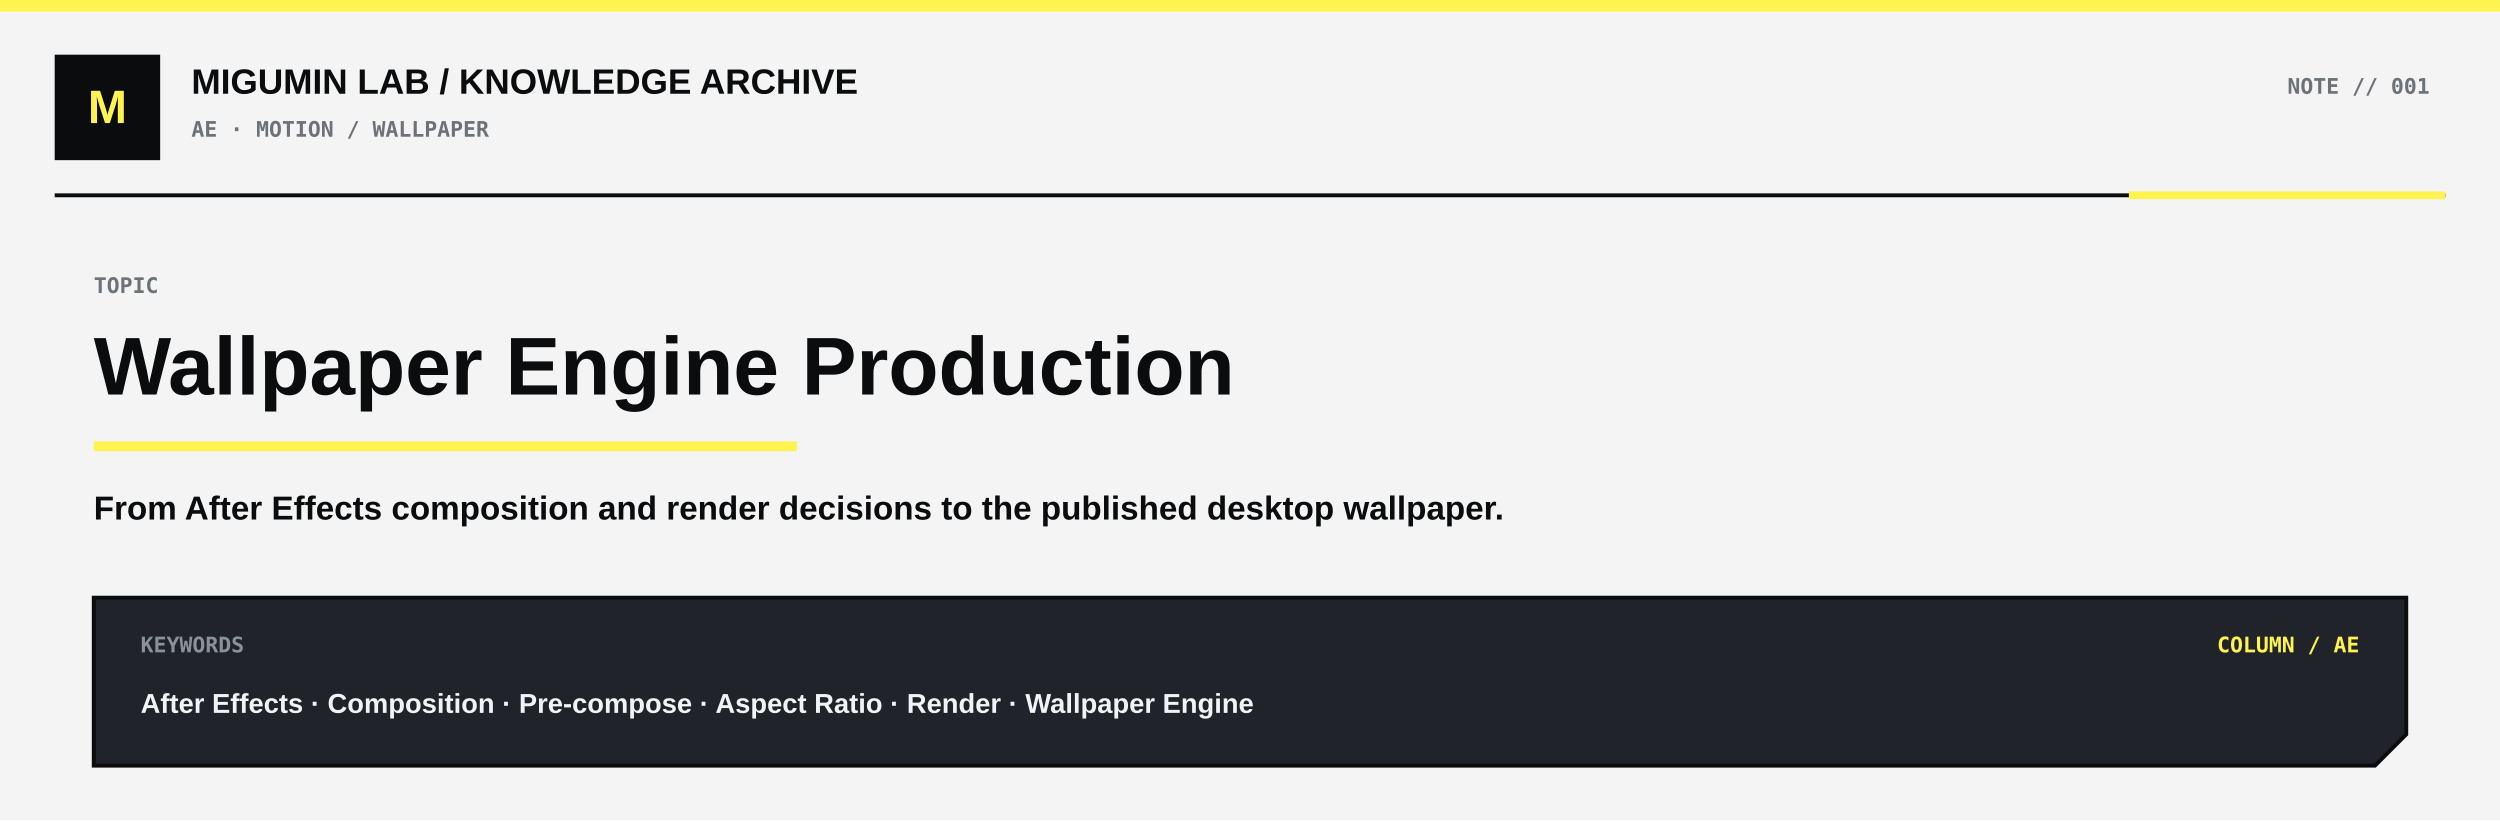
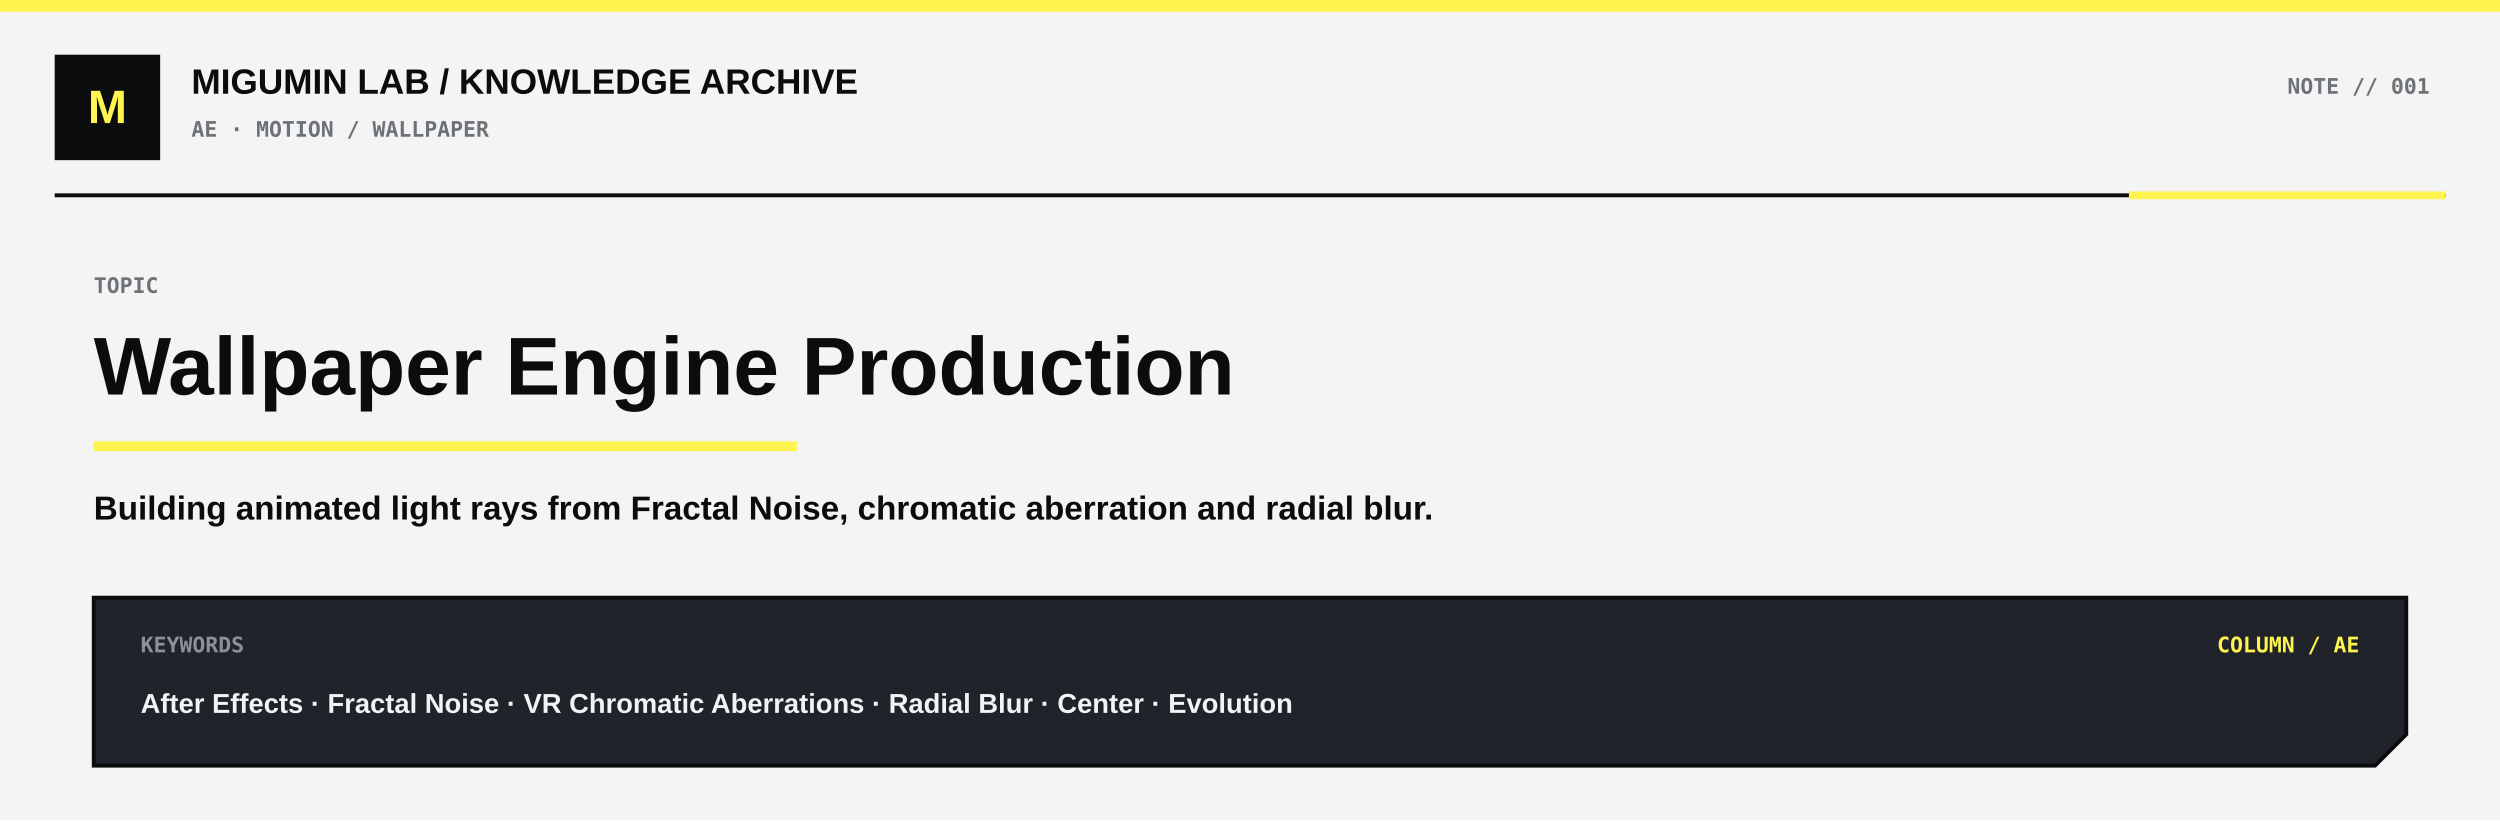
<svg xmlns="http://www.w3.org/2000/svg" width="1280" height="420" viewBox="0 0 1280 420" role="img" aria-label="After Effects Wallpaper Engine Production">
  <rect width="1280" height="420" fill="#F4F4F4" />
  <rect x="0" y="0" width="1280" height="6" fill="#FFF44F" />
  <rect x="28" y="28" width="54" height="54" fill="#0B0C0E" />
  <text x="55" y="63" text-anchor="middle" font-family="Arial, sans-serif" font-size="24" font-weight="900" fill="#FFF44F">M</text>
  <text x="98" y="48" font-family="Arial, sans-serif" font-size="18" font-weight="900" fill="#0B0C0E">MIGUMIN LAB / KNOWLEDGE ARCHIVE</text>
  <text x="98" y="70" font-family="monospace" font-size="11" font-weight="700" fill="#6D7278">AE · MOTION / WALLPAPER</text>
  <text x="1244" y="48" text-anchor="end" font-family="monospace" font-size="11" font-weight="700" fill="#6D7278">NOTE // 001</text>
  <line x1="28" y1="100" x2="1252" y2="100" stroke="#0B0C0E" stroke-width="2" />
  <line x1="1090" y1="100" x2="1252" y2="100" stroke="#FFF44F" stroke-width="4" />
  <text x="48" y="150" font-family="monospace" font-size="11" font-weight="700" fill="#6D7278">TOPIC</text>
  <text x="48" y="202" font-family="Arial, sans-serif" font-size="42" font-weight="900" fill="#0B0C0E">Wallpaper Engine Production</text>
  <rect x="48" y="226" width="360" height="5" fill="#FFF44F" />
-   <text x="48" y="266" font-family="Arial, sans-serif" font-size="17" font-weight="700" fill="#0B0C0E">From After Effects composition and render decisions to the published desktop wallpaper.</text>
+   <text x="48" y="266" font-family="Arial, sans-serif" font-size="17" font-weight="700" fill="#0B0C0E">Building animated light rays from Fractal Noise, chromatic aberration and radial blur.</text>
  <path d="M48 306 H1232 V376 L1216 392 H48 Z" fill="#20242A" stroke="#0B0C0E" stroke-width="2" />
  <text x="72" y="334" font-family="monospace" font-size="11" font-weight="700" fill="#8A9199">KEYWORDS</text>
-   <text x="72" y="365" font-family="Arial, sans-serif" font-size="14" font-weight="800" fill="#F2F3F5">After Effects · Composition · Pre-compose · Aspect Ratio · Render · Wallpaper Engine</text>
+   <text x="72" y="365" font-family="Arial, sans-serif" font-size="14" font-weight="800" fill="#F2F3F5">After Effects · Fractal Noise · VR Chromatic Aberrations · Radial Blur · Center · Evolution</text>
  <text x="1208" y="334" text-anchor="end" font-family="monospace" font-size="11" font-weight="700" fill="#FFF44F">COLUMN / AE</text>
</svg>
